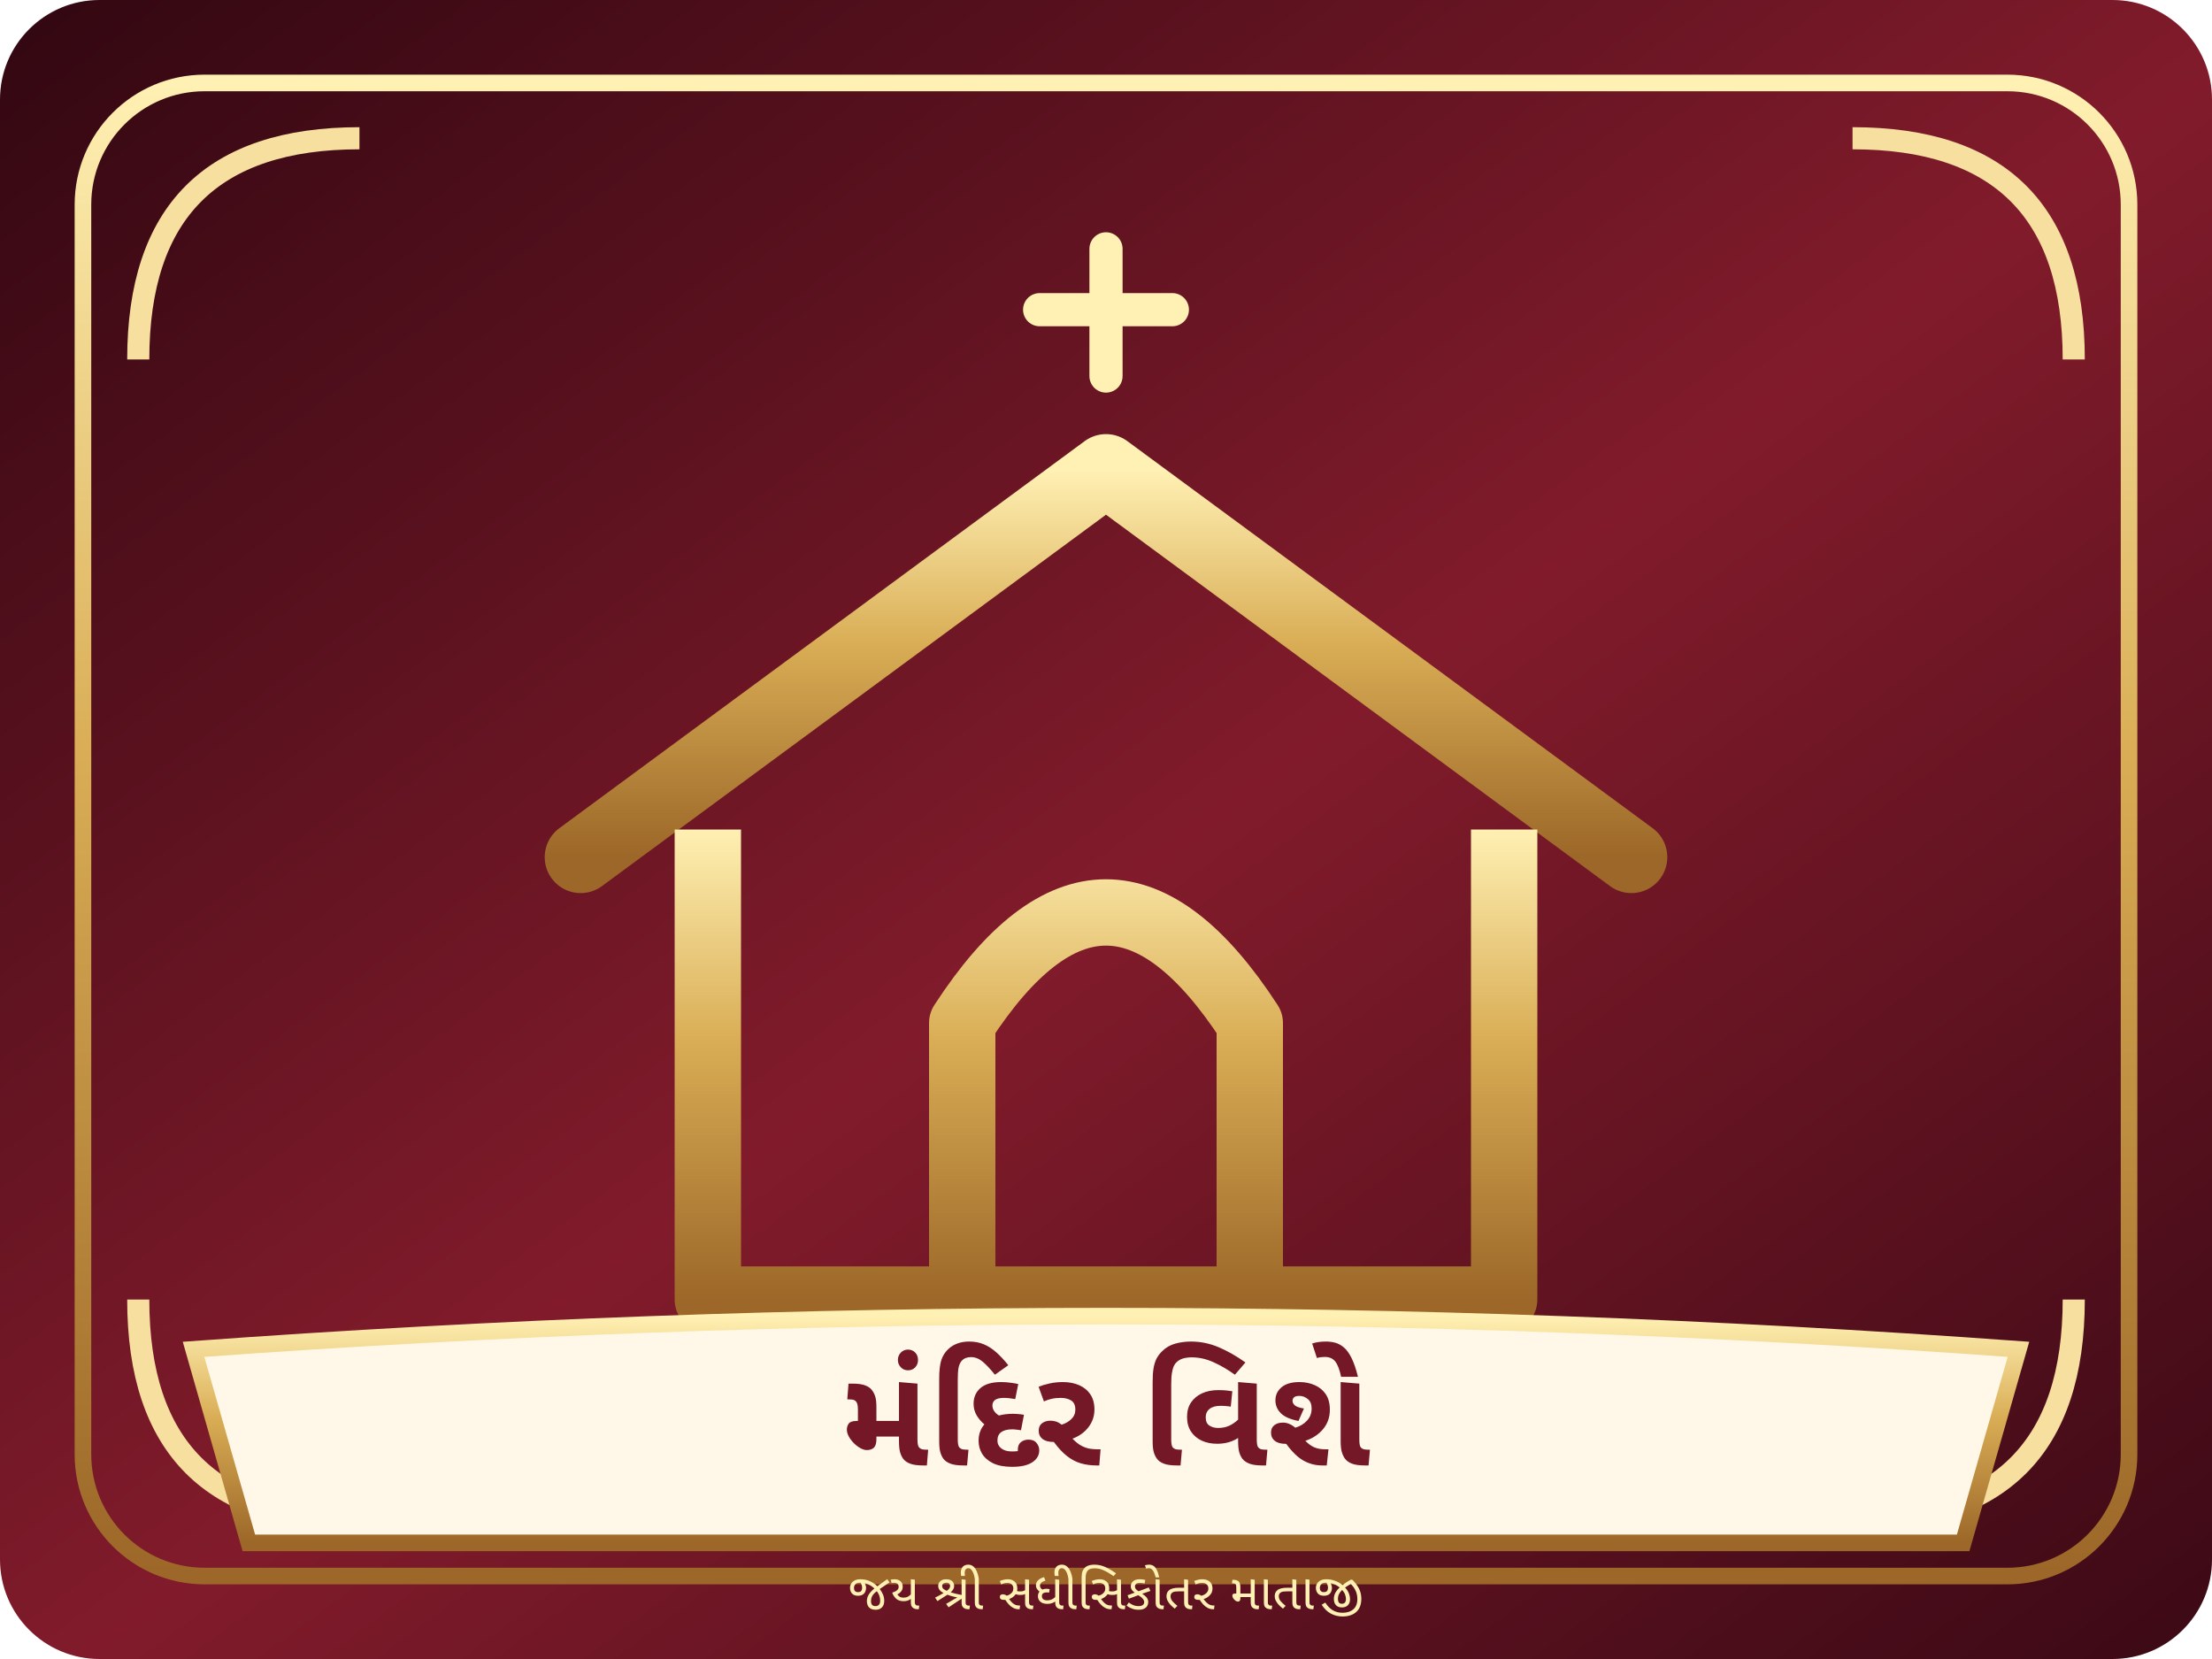
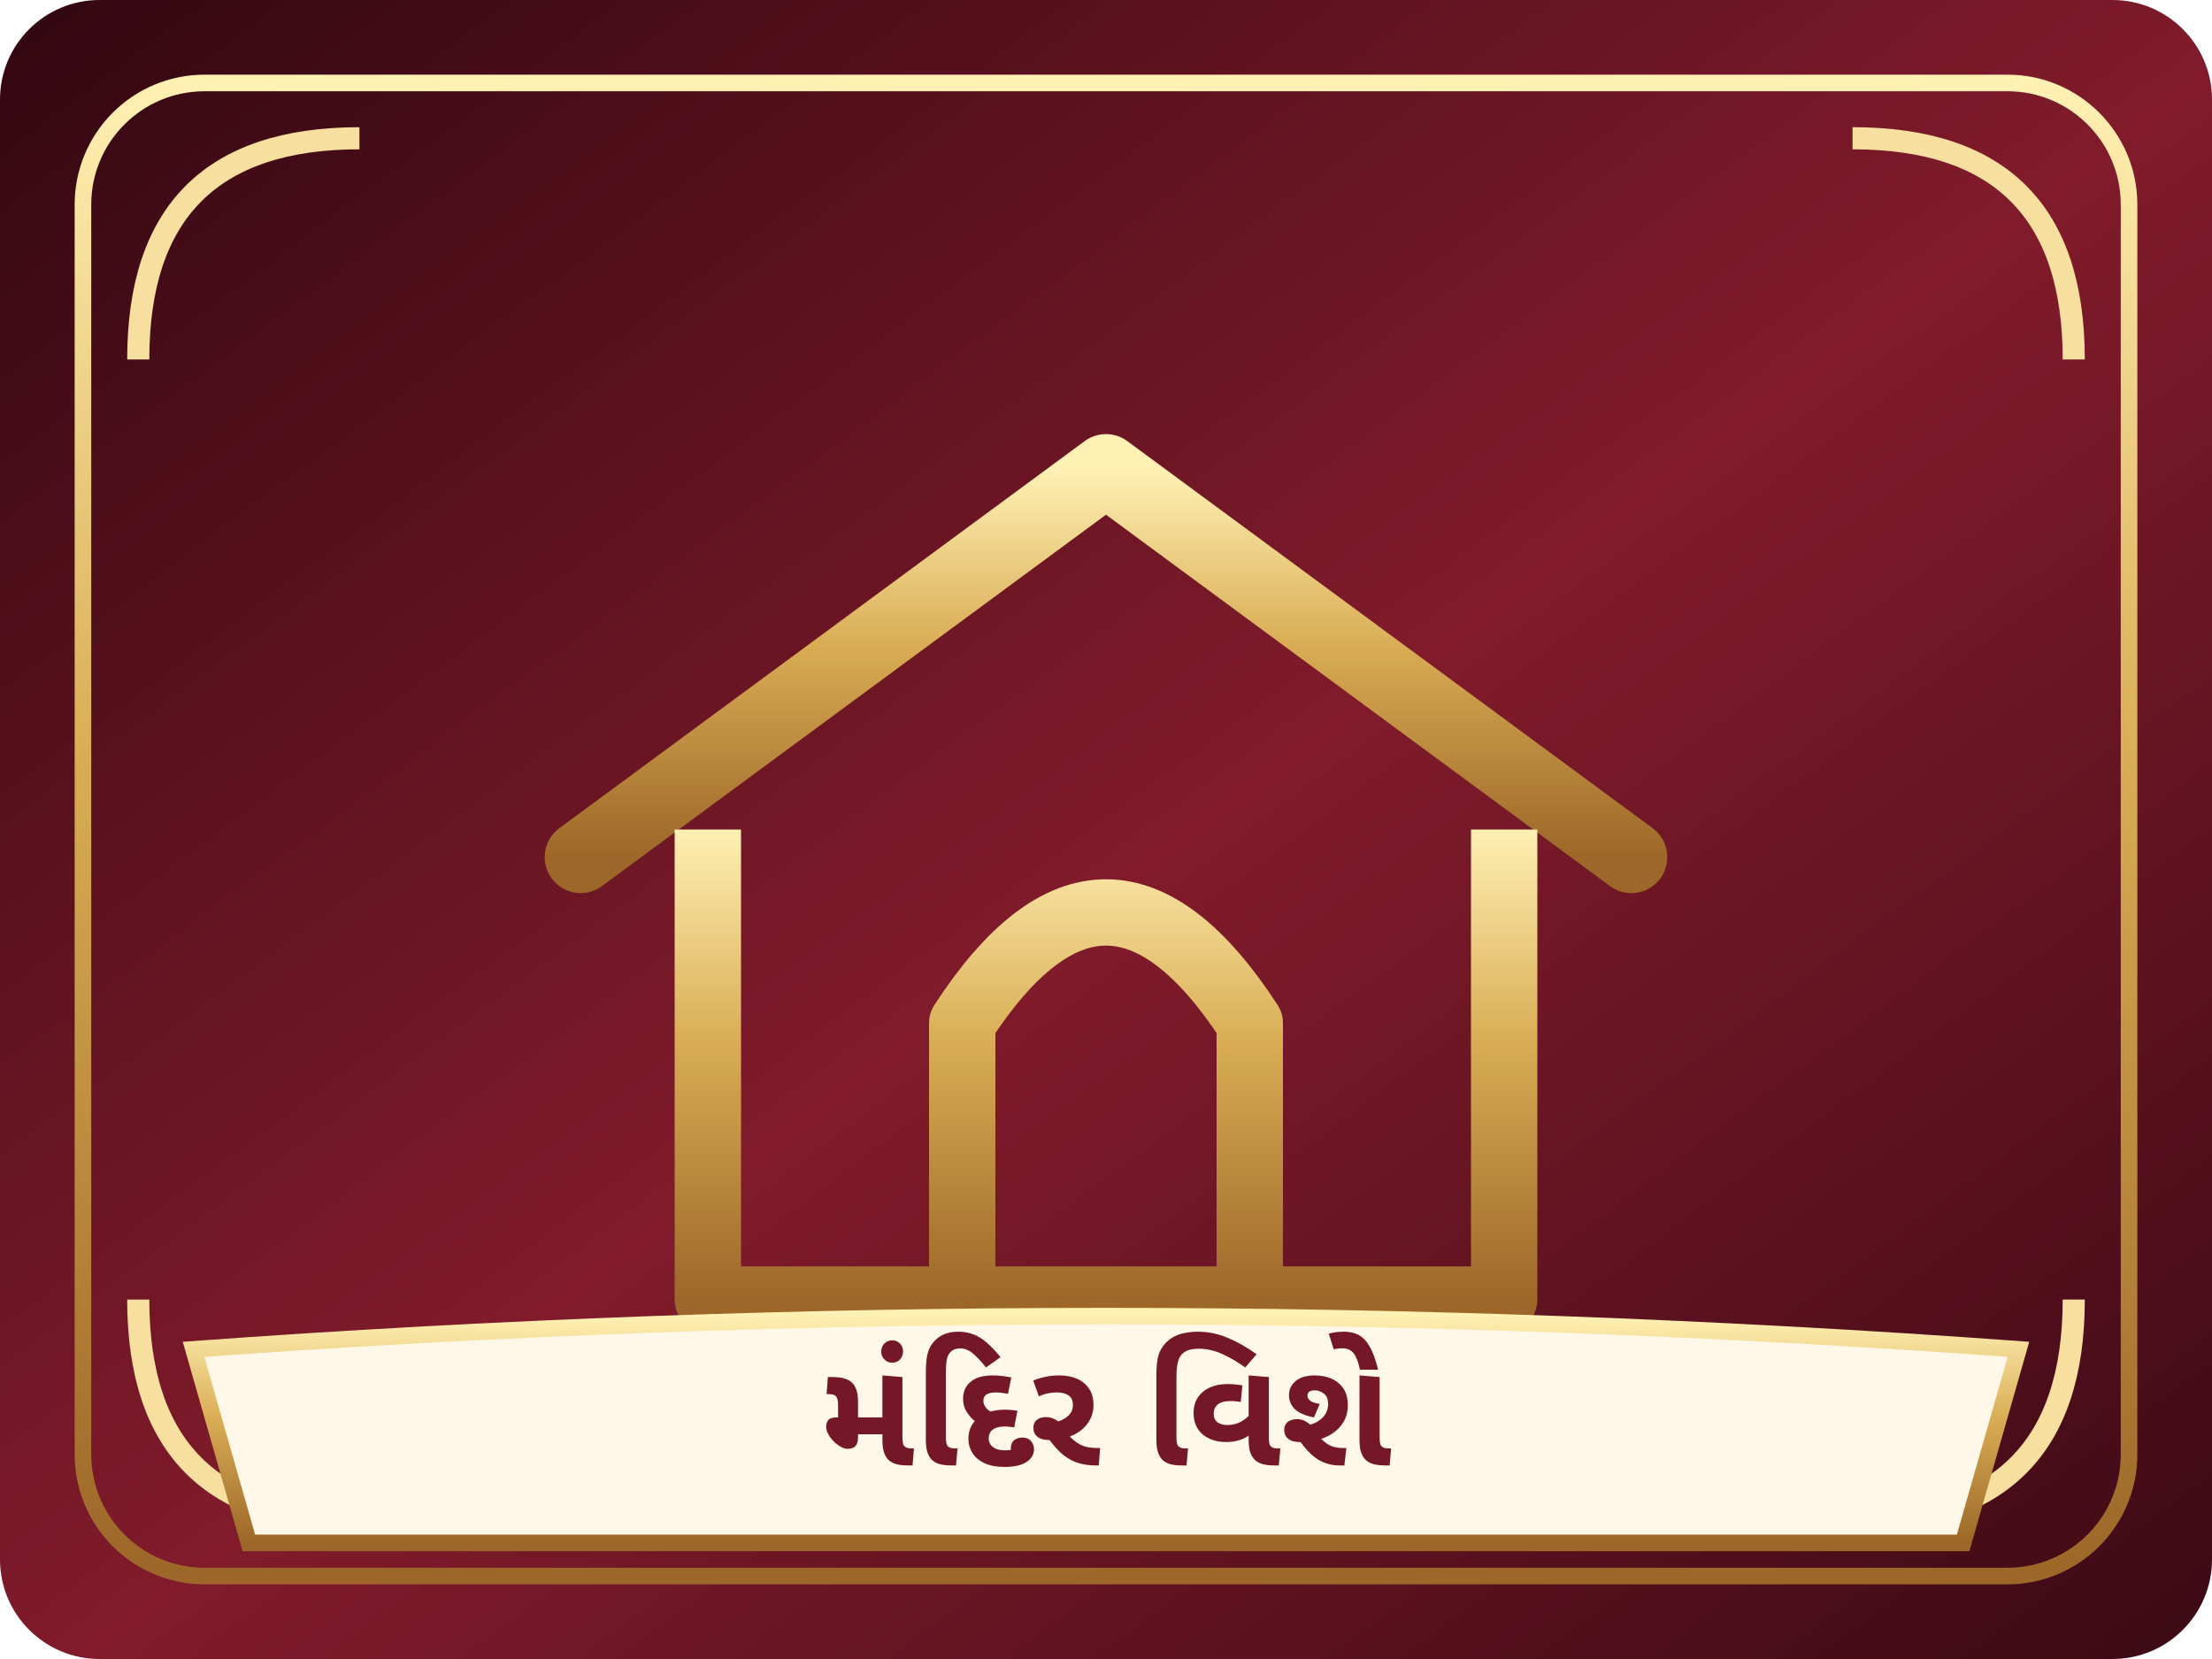
<svg xmlns="http://www.w3.org/2000/svg" viewBox="0 0 400 300" role="img" aria-label="મંદિર વિશે">
  <defs>
    <linearGradient id="bg" x1="0" y1="0" x2="1" y2="1">
      <stop stop-color="#310711" />
      <stop offset=".52" stop-color="#811b2b" />
      <stop offset="1" stop-color="#3b0915" />
    </linearGradient>
    <linearGradient id="gold" x1="0" y1="0" x2="0" y2="1">
      <stop stop-color="#fff0b3" />
      <stop offset=".45" stop-color="#d9ad55" />
      <stop offset="1" stop-color="#9c6728" />
    </linearGradient>
  </defs>
  <rect width="400" height="300" rx="18" fill="url(#bg)" />
  <rect x="15" y="15" width="370" height="270" rx="22" fill="none" stroke="url(#gold)" stroke-width="3" />
  <path d="M25 65 Q25 25 65 25 M335 25 Q375 25 375 65 M25 235 Q25 275 65 275 M335 275 Q375 275 375 235" fill="none" stroke="#f7dfa0" stroke-width="4" />
  <path d="M105 155 L200 85 L295 155" fill="none" stroke="url(#gold)" stroke-width="13" stroke-linecap="round" stroke-linejoin="round" />
  <path d="M128 150 V235 H272 V150 M174 235 V185 Q200 145 226 185 V235" fill="none" stroke="url(#gold)" stroke-width="12" stroke-linejoin="round" />
-   <path d="M200 68 V45 M188 56 H212" stroke="#fff0b4" stroke-width="6" stroke-linecap="round" />
  <path d="M35 244 Q200 232 365 244 L355 279 H45Z" fill="#fff8e9" stroke="url(#gold)" stroke-width="3" />
-   <text x="200" y="265" text-anchor="middle" font-family="Noto Sans Gujarati, Shruti, sans-serif" font-size="25" font-weight="700" fill="#741827">મંદિર વિશે</text>
-   <text x="200" y="291" text-anchor="middle" font-family="Noto Sans Gujarati, Shruti, sans-serif" font-size="9" fill="#fff0b4">જય શ્રી સધીસિકોતર માતાજી</text>
+   <text x="200" y="265" text-anchor="middle" font-family="Noto Sans Gujarati, Shruti, sans-serif" font-size="27" font-weight="700" fill="#741827">મંદિર વિશે</text>
</svg>
